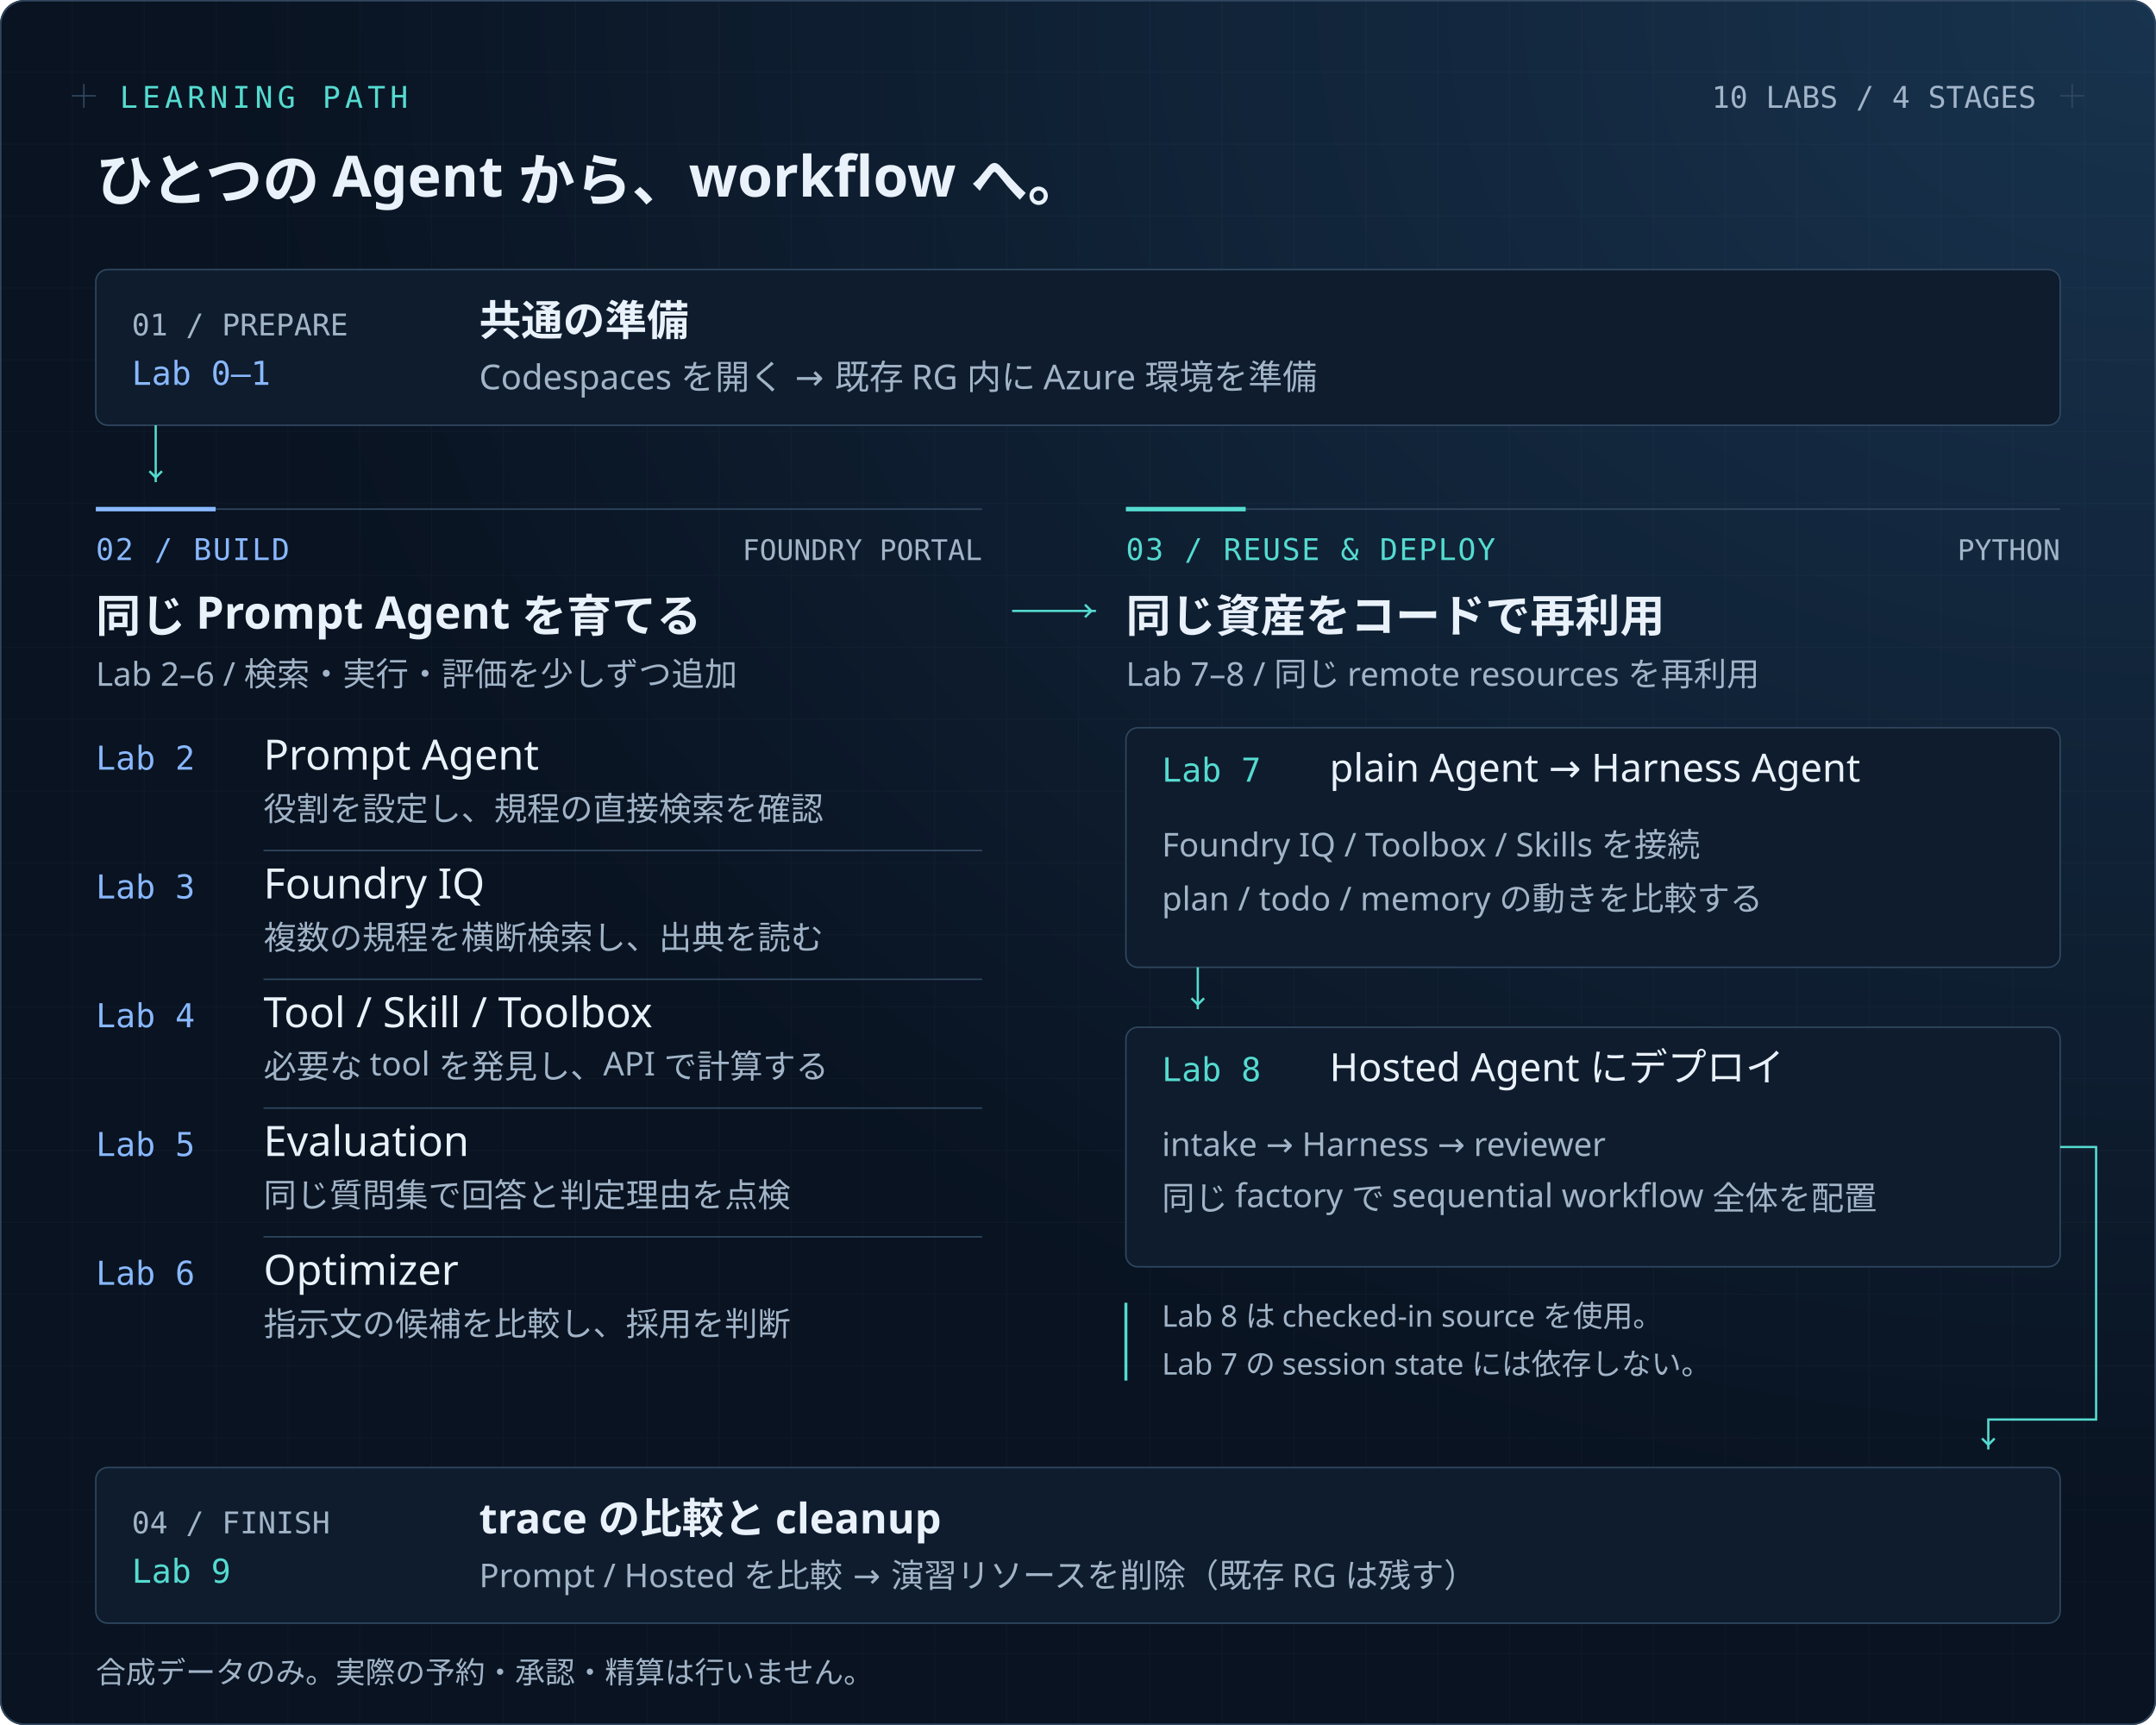
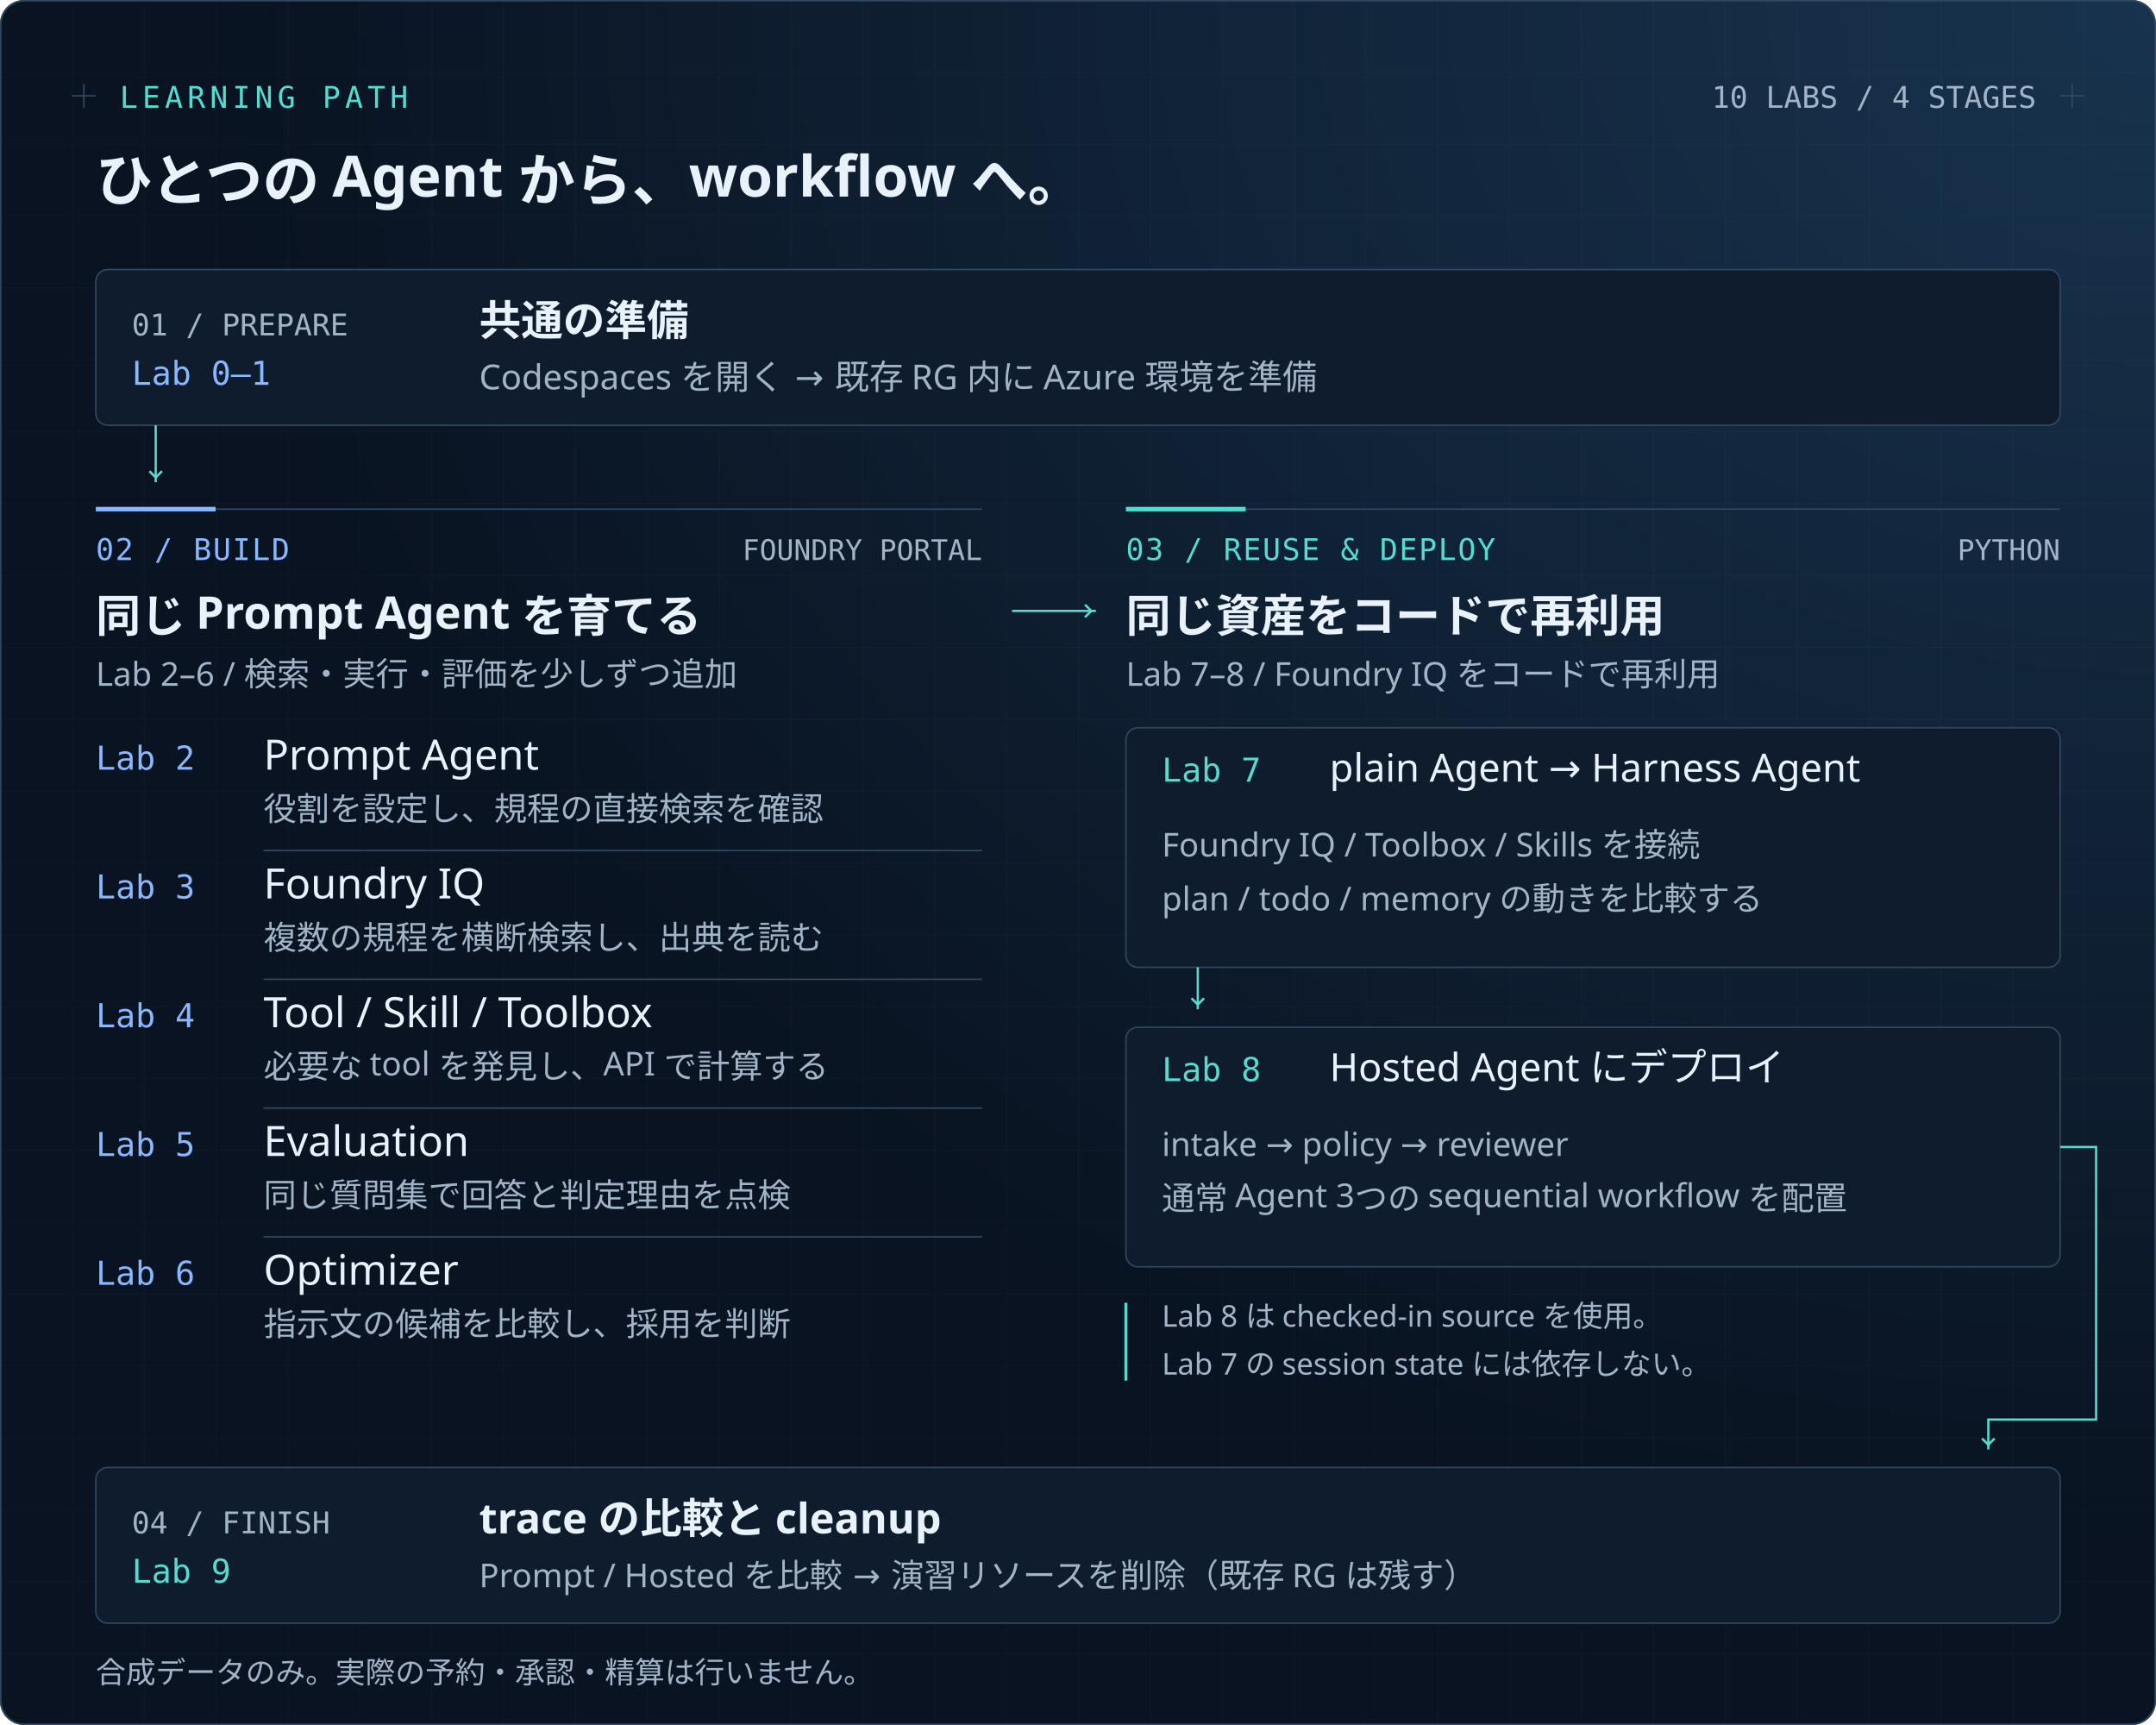
<svg xmlns="http://www.w3.org/2000/svg" width="1440" height="1152" viewBox="0 0 1440 1152" role="img" aria-labelledby="diagram-title diagram-description">
  <defs>
    <radialGradient id="ambient" cx="100%" cy="0%" r="90%">
      <stop offset="0" stop-color="#18334e" />
      <stop offset="1" stop-color="#091321" />
    </radialGradient>
    <pattern id="grid" width="48" height="48" patternUnits="userSpaceOnUse">
      <path d="M 48 0 H 0 V 48" fill="none" stroke="#b7d3f0" stroke-opacity=".035" />
    </pattern>
    <marker id="arrowhead" viewBox="0 0 10 10" refX="9" refY="5" markerWidth="7" markerHeight="7" orient="auto">
      <path d="m 2 1 4 4-4 4" fill="none" stroke="#55dbd0" stroke-width="1.5" />
    </marker>
    <style>
      text { fill: #e9f1fa; font-family: "Bahnschrift", "Aptos", "Yu Gothic", Meiryo, sans-serif; }
      .mono { font-family: "Cascadia Code", Consolas, "Yu Gothic", Meiryo, monospace; }
      .muted { fill: #a2b4c8; }
      .cyan { fill: #55dbd0; }
      .blue { fill: #89b8ff; }
      .rule { fill: none; stroke: #30475f; stroke-width: 1; }
      .edge { fill: none; stroke: #55dbd0; stroke-width: 1.5; }
      .surface { fill: #0e1c2d; stroke: #30475f; stroke-width: 1; }
    </style>
  </defs>
  <rect width="1440" height="1152" rx="16" fill="url(#ambient)" />
  <rect width="1440" height="1152" rx="16" fill="url(#grid)" />
  <rect x=".5" y=".5" width="1439" height="1151" rx="16" fill="none" stroke="#30475f" />
  <path d="M 48 64 H 64 M 56 56 V 72 M 1376 64 H 1392 M 1384 56 V 72" class="rule" />
  <text id="learning-eyebrow" class="mono cyan" x="80" y="72" font-size="20" letter-spacing="3">LEARNING PATH</text>
  <text id="learning-meta" class="mono muted" x="1360" y="72" font-size="20" text-anchor="end">10 LABS / 4 STAGES</text>
  <text id="learning-title" x="64" y="134" font-size="38" font-weight="600">ひとつの Agent から、workflow へ。</text>
  <rect id="shared-preparation" class="surface" x="64" y="180" width="1312" height="104" rx="8" />
  <text id="preparation-stage" class="mono muted" x="88" y="224" font-size="20">01 / PREPARE</text>
  <text id="preparation-labs" class="mono blue" x="88" y="257" font-size="22">Lab 0–1</text>
  <text id="shared-preparation-text" x="320" y="224" font-size="28" font-weight="600">共通の準備</text>
  <text id="preparation-outcome" class="muted" x="320" y="260" font-size="23">Codespaces を開く → 既存 RG 内に Azure 環境を準備</text>
  <path id="prepare-to-build" class="edge" data-from="shared-preparation" data-to="prompt-learning-container" d="M 104 284 V 322" marker-end="url(#arrowhead)" />
  <path id="prompt-learning-container" class="rule" d="M 64 340 H 656" />
  <path d="M 64 340 H 144" fill="none" stroke="#89b8ff" stroke-width="3" />
  <text id="prompt-stage" class="mono blue" x="64" y="374" font-size="20" letter-spacing="1">02 / BUILD</text>
  <text id="prompt-learning-surface" class="mono muted" x="656" y="374" font-size="19" text-anchor="end">FOUNDRY PORTAL</text>
  <text id="prompt-learning-title" x="64" y="422" font-size="30" font-weight="600">同じ Prompt Agent を育てる</text>
  <text id="prompt-learning-intro" class="muted" x="64" y="458" font-size="22">Lab 2–6 / 検索・実行・評価を少しずつ追加</text>
  <text id="lab2-number" class="mono blue" x="64" y="514" font-size="22">Lab 2</text>
  <text id="lab2-prompt-text" x="176" y="514" font-size="28">Prompt Agent</text>
  <text id="lab2-outcome" class="muted" x="176" y="548" font-size="22">役割を設定し、規程の直接検索を確認</text>
  <path id="lab2-to-lab3" class="rule" d="M 176 568 H 656" />
  <text id="lab3-number" class="mono blue" x="64" y="600" font-size="22">Lab 3</text>
  <text id="lab3-knowledge-text" x="176" y="600" font-size="28">Foundry IQ</text>
  <text id="lab3-outcome" class="muted" x="176" y="634" font-size="22">複数の規程を横断検索し、出典を読む</text>
  <path id="lab3-to-lab4" class="rule" d="M 176 654 H 656" />
  <text id="lab4-number" class="mono blue" x="64" y="686" font-size="22">Lab 4</text>
  <text id="lab4-toolbox-text" x="176" y="686" font-size="28">Tool / Skill / Toolbox</text>
  <text id="lab4-outcome" class="muted" x="176" y="720" font-size="22">必要な tool を発見し、API で計算する</text>
  <path id="lab4-to-lab5" class="rule" d="M 176 740 H 656" />
  <text id="lab5-number" class="mono blue" x="64" y="772" font-size="22">Lab 5</text>
  <text id="lab5-evaluation-text" x="176" y="772" font-size="28">Evaluation</text>
  <text id="lab5-outcome" class="muted" x="176" y="806" font-size="22">同じ質問集で回答と判定理由を点検</text>
  <path id="lab5-to-lab6" class="rule" d="M 176 826 H 656" />
  <text id="lab6-number" class="mono blue" x="64" y="858" font-size="22">Lab 6</text>
  <text id="lab6-optimizer-text" x="176" y="858" font-size="28">Optimizer</text>
  <text id="lab6-outcome" class="muted" x="176" y="892" font-size="22">指示文の候補を比較し、採用を判断</text>
  <path id="build-to-code" class="edge" data-from="prompt-learning-container" data-to="hosted-learning-container" d="M 676 408 H 732" marker-end="url(#arrowhead)" />
  <path id="hosted-learning-container" class="rule" d="M 752 340 H 1376" />
  <path d="M 752 340 H 832" fill="none" stroke="#55dbd0" stroke-width="3" />
  <text id="hosted-stage" class="mono cyan" x="752" y="374" font-size="20" letter-spacing="1">03 / REUSE &amp; DEPLOY</text>
  <text id="hosted-learning-surface" class="mono muted" x="1376" y="374" font-size="19" text-anchor="end">PYTHON</text>
  <text id="hosted-learning-title" x="752" y="422" font-size="30" font-weight="600">同じ資産をコードで再利用</text>
-   <text id="lab7-independent-note-text" class="muted" x="752" y="458" font-size="22">Lab 7–8 / 同じ remote resources を再利用</text>
+   <text id="lab7-independent-note-text" class="muted" x="752" y="458" font-size="22">Lab 7–8 / Foundry IQ をコードで再利用</text>
  <rect id="lab7-comparison" class="surface" x="752" y="486" width="624" height="160" rx="8" />
  <text id="lab7-number" class="mono cyan" x="776" y="522" font-size="22">Lab 7</text>
  <text id="lab7-policy-text" x="888" y="522" font-size="26">plain Agent → Harness Agent</text>
  <text id="lab7-connections" class="muted" x="776" y="572" font-size="22">Foundry IQ / Toolbox / Skills を接続</text>
  <text id="lab7-planner-text" class="muted" x="776" y="608" font-size="22">plan / todo / memory の動きを比較する</text>
  <path id="code-to-workflow" class="edge" data-from="lab7-comparison" data-to="lab8-deployment" d="M 800 646 V 674" marker-end="url(#arrowhead)" />
  <rect id="lab8-deployment" class="surface" x="752" y="686" width="624" height="160" rx="8" />
  <text id="lab8-number" class="mono cyan" x="776" y="722" font-size="22">Lab 8</text>
  <text id="lab7-hosted-text" x="888" y="722" font-size="26">Hosted Agent にデプロイ</text>
-   <text id="lab7-reviewer-text" class="muted" x="776" y="772" font-size="22">intake → Harness → reviewer</text>
-   <text id="lab8-outcome" class="muted" x="776" y="808" font-size="22">同じ factory で sequential workflow 全体を配置</text>
+   <text id="lab7-reviewer-text" class="muted" x="776" y="772" font-size="22">intake → policy → reviewer</text>
+   <text id="lab8-outcome" class="muted" x="776" y="808" font-size="22">通常 Agent 3つの sequential workflow を配置</text>
  <path d="M 752 870 V 922" fill="none" stroke="#55dbd0" stroke-width="2" />
  <text id="lab8-source-note" class="muted" x="776" y="886" font-size="20">Lab 8 は checked-in source を使用。</text>
  <text id="lab8-session-note" class="muted" x="776" y="918" font-size="20">Lab 7 の session state には依存しない。</text>
  <path id="workflow-to-cleanup" class="edge" data-from="lab8-deployment" data-to="shared-cleanup" d="M 1376 766 H 1400 V 948 H 1328 V 968" marker-end="url(#arrowhead)" />
  <rect id="shared-cleanup" class="surface" x="64" y="980" width="1312" height="104" rx="8" />
  <text id="cleanup-stage" class="mono muted" x="88" y="1024" font-size="20">04 / FINISH</text>
  <text id="cleanup-lab" class="mono cyan" x="88" y="1057" font-size="22">Lab 9</text>
  <text id="shared-cleanup-text" x="320" y="1024" font-size="28" font-weight="600">trace の比較と cleanup</text>
  <text id="cleanup-outcome" class="muted" x="320" y="1060" font-size="22">Prompt / Hosted を比較 → 演習リソースを削除（既存 RG は残す）</text>
  <text id="learning-footer" class="muted" x="64" y="1124" font-size="20">合成データのみ。実際の予約・承認・精算は行いません。</text>
</svg>
